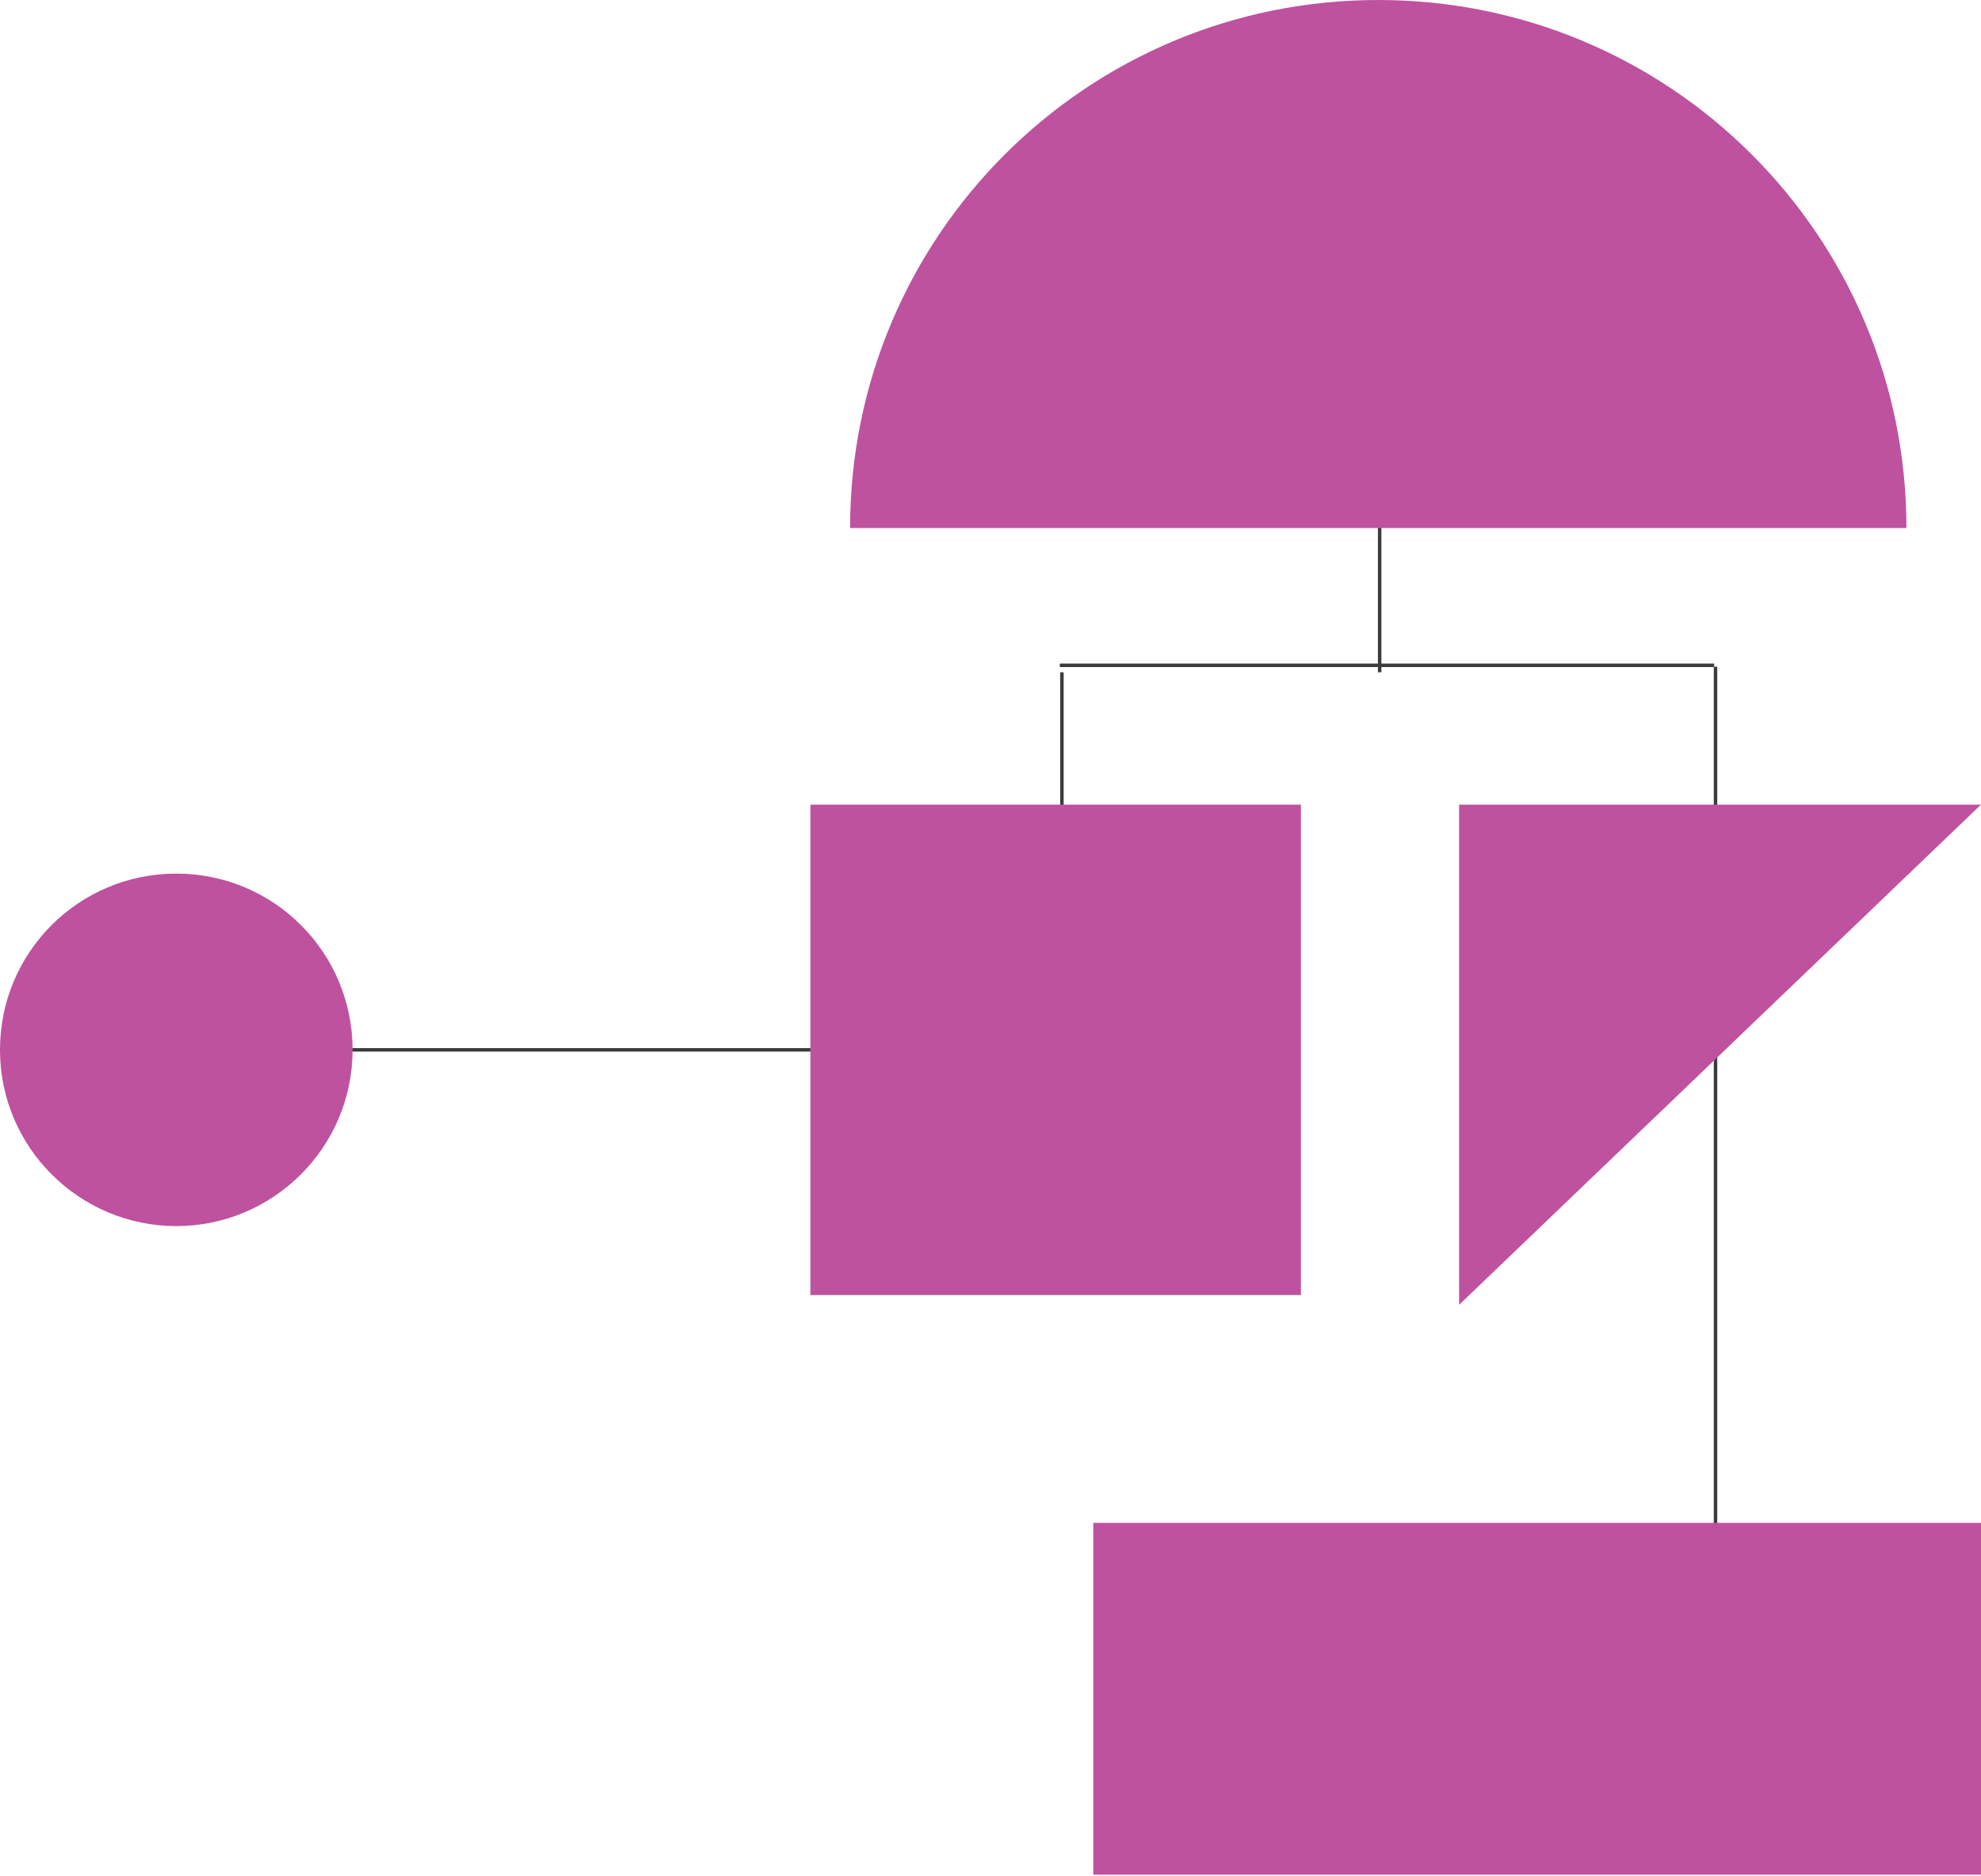
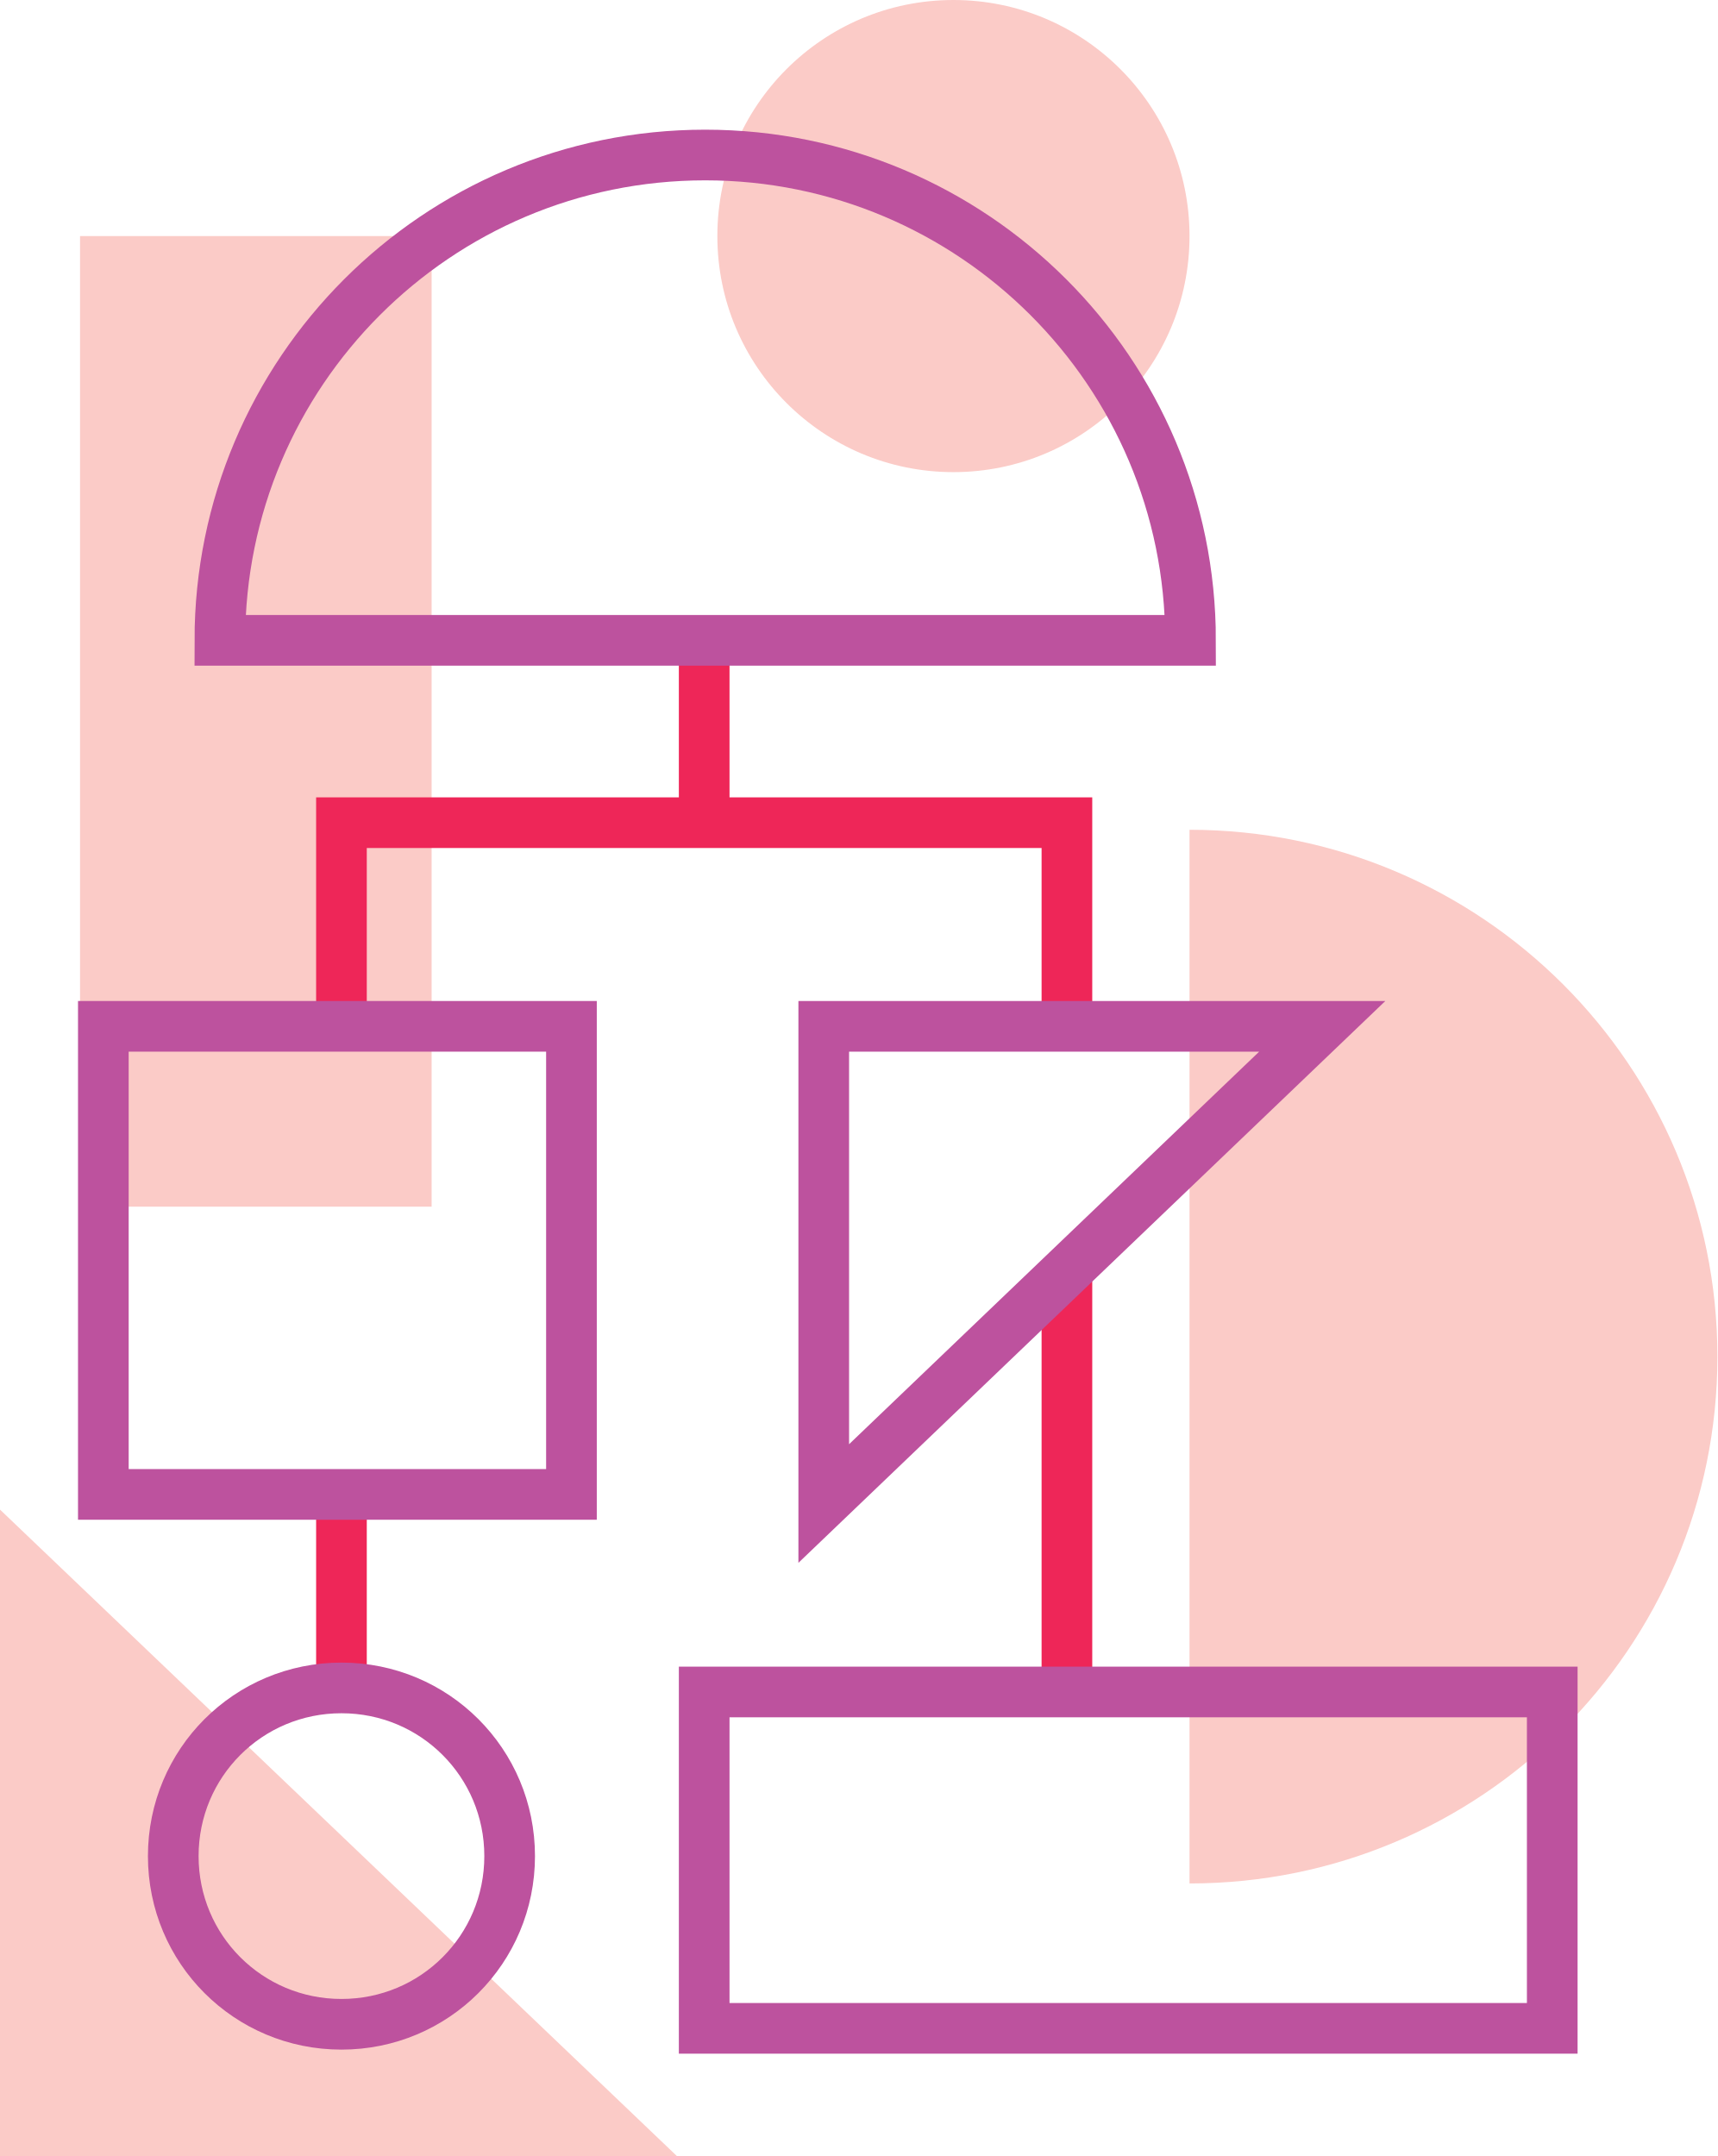
- <svg xmlns="http://www.w3.org/2000/svg" version="1.1" id="Layer_1" x="0px" y="0px" viewBox="0 0 284.3 269.2" style="enable-background:new 0 0 284.3 269.2;" xml:space="preserve">
+ <svg xmlns="http://www.w3.org/2000/svg" version="1.1" id="Layer_1" x="0px" y="0px" viewBox="0 0 169.5 212.8" style="enable-background:new 0 0 169.5 212.8;" xml:space="preserve">
  <style type="text/css">
- 	.st0{fill:none;stroke:#3C3C3B;stroke-width:0.5;}
- 	.st1{fill:#BE529F;}
+ 	.st0{fill:#FBCBC7;}
+ 	.st1{fill:none;stroke:#EE2658;stroke-width:5;stroke-miterlimit:10;}
+ 	.st2{fill:none;stroke:#BD529E;stroke-width:5;stroke-miterlimit:10;}
</style>
-   <line class="st0" x1="198" y1="53.1" x2="198" y2="96.5" />
-   <line class="st0" x1="152.1" y1="95.5" x2="246" y2="95.5" />
-   <line class="st0" x1="152.4" y1="96.5" x2="152.4" y2="139.8" />
-   <line class="st0" x1="246.2" y1="95.7" x2="246.2" y2="237.9" />
-   <g>
-     <line class="st0" x1="152.6" y1="150.7" x2="0" y2="150.7" />
-   </g>
-   <polygon class="st1" points="209.4,115.5 209.4,187.3 284.3,115.5 " />
-   <rect x="116.3" y="115.5" class="st1" width="70.4" height="70.4" />
-   <g>
-     <path class="st1" d="M122,75.8C122,33.9,155.9,0,197.8,0c41.9,0,75.8,33.9,75.8,75.8H122z" />
-   </g>
-   <g>
-     <path class="st1" d="M25.3,125.4c14,0,25.3,11.3,25.3,25.3S39.2,176,25.3,176S0,164.7,0,150.7S11.3,125.4,25.3,125.4" />
-   </g>
-   <rect x="156.9" y="218.6" class="st1" width="127.4" height="50.5" />
+   <circle class="st0" cx="94.1" cy="23.3" r="23.3" />
+   <polygon class="st0" points="0,149 0,212.8 66.8,212.8 0,149 " />
+   <polygon class="st0" points="42.6,23.3 7.9,23.3 7.9,119.1 42.6,119.1 42.6,23.3 " />
+   <path class="st0" d="M117.4,185.9c28.8,0,52.1-23.3,52.1-52c0-28.7-23.3-52-52.1-52V185.9L117.4,185.9z" />
+   <line class="st1" x1="69.5" y1="62.6" x2="69.5" y2="81.8" />
+   <polyline class="st1" points="105.3,99.3 105.3,81.2 33.7,81.2 33.7,101.3 " />
+   <line class="st1" x1="33.7" y1="148.5" x2="33.7" y2="166.6" />
+   <line class="st1" x1="105.3" y1="125.4" x2="105.3" y2="167" />
+   <polygon class="st2" points="81.3,101.3 81.3,148.4 130.5,101.3 " />
+   <rect x="10.2" y="101.3" class="st2" width="46.2" height="46.2" />
+   <path class="st2" d="M21.7,63.2c0-26.4,21.4-47.9,47.9-47.9c26.4,0,47.9,21.4,47.9,47.9H21.7z" />
+   <path class="st2" d="M17.1,183.2c0-9.2,7.4-16.6,16.6-16.6s16.6,7.4,16.6,16.6s-7.4,16.6-16.6,16.6S17.1,192.4,17.1,183.2" />
+   <rect x="69.5" y="167" class="st2" width="83.7" height="33.2" />
</svg>
